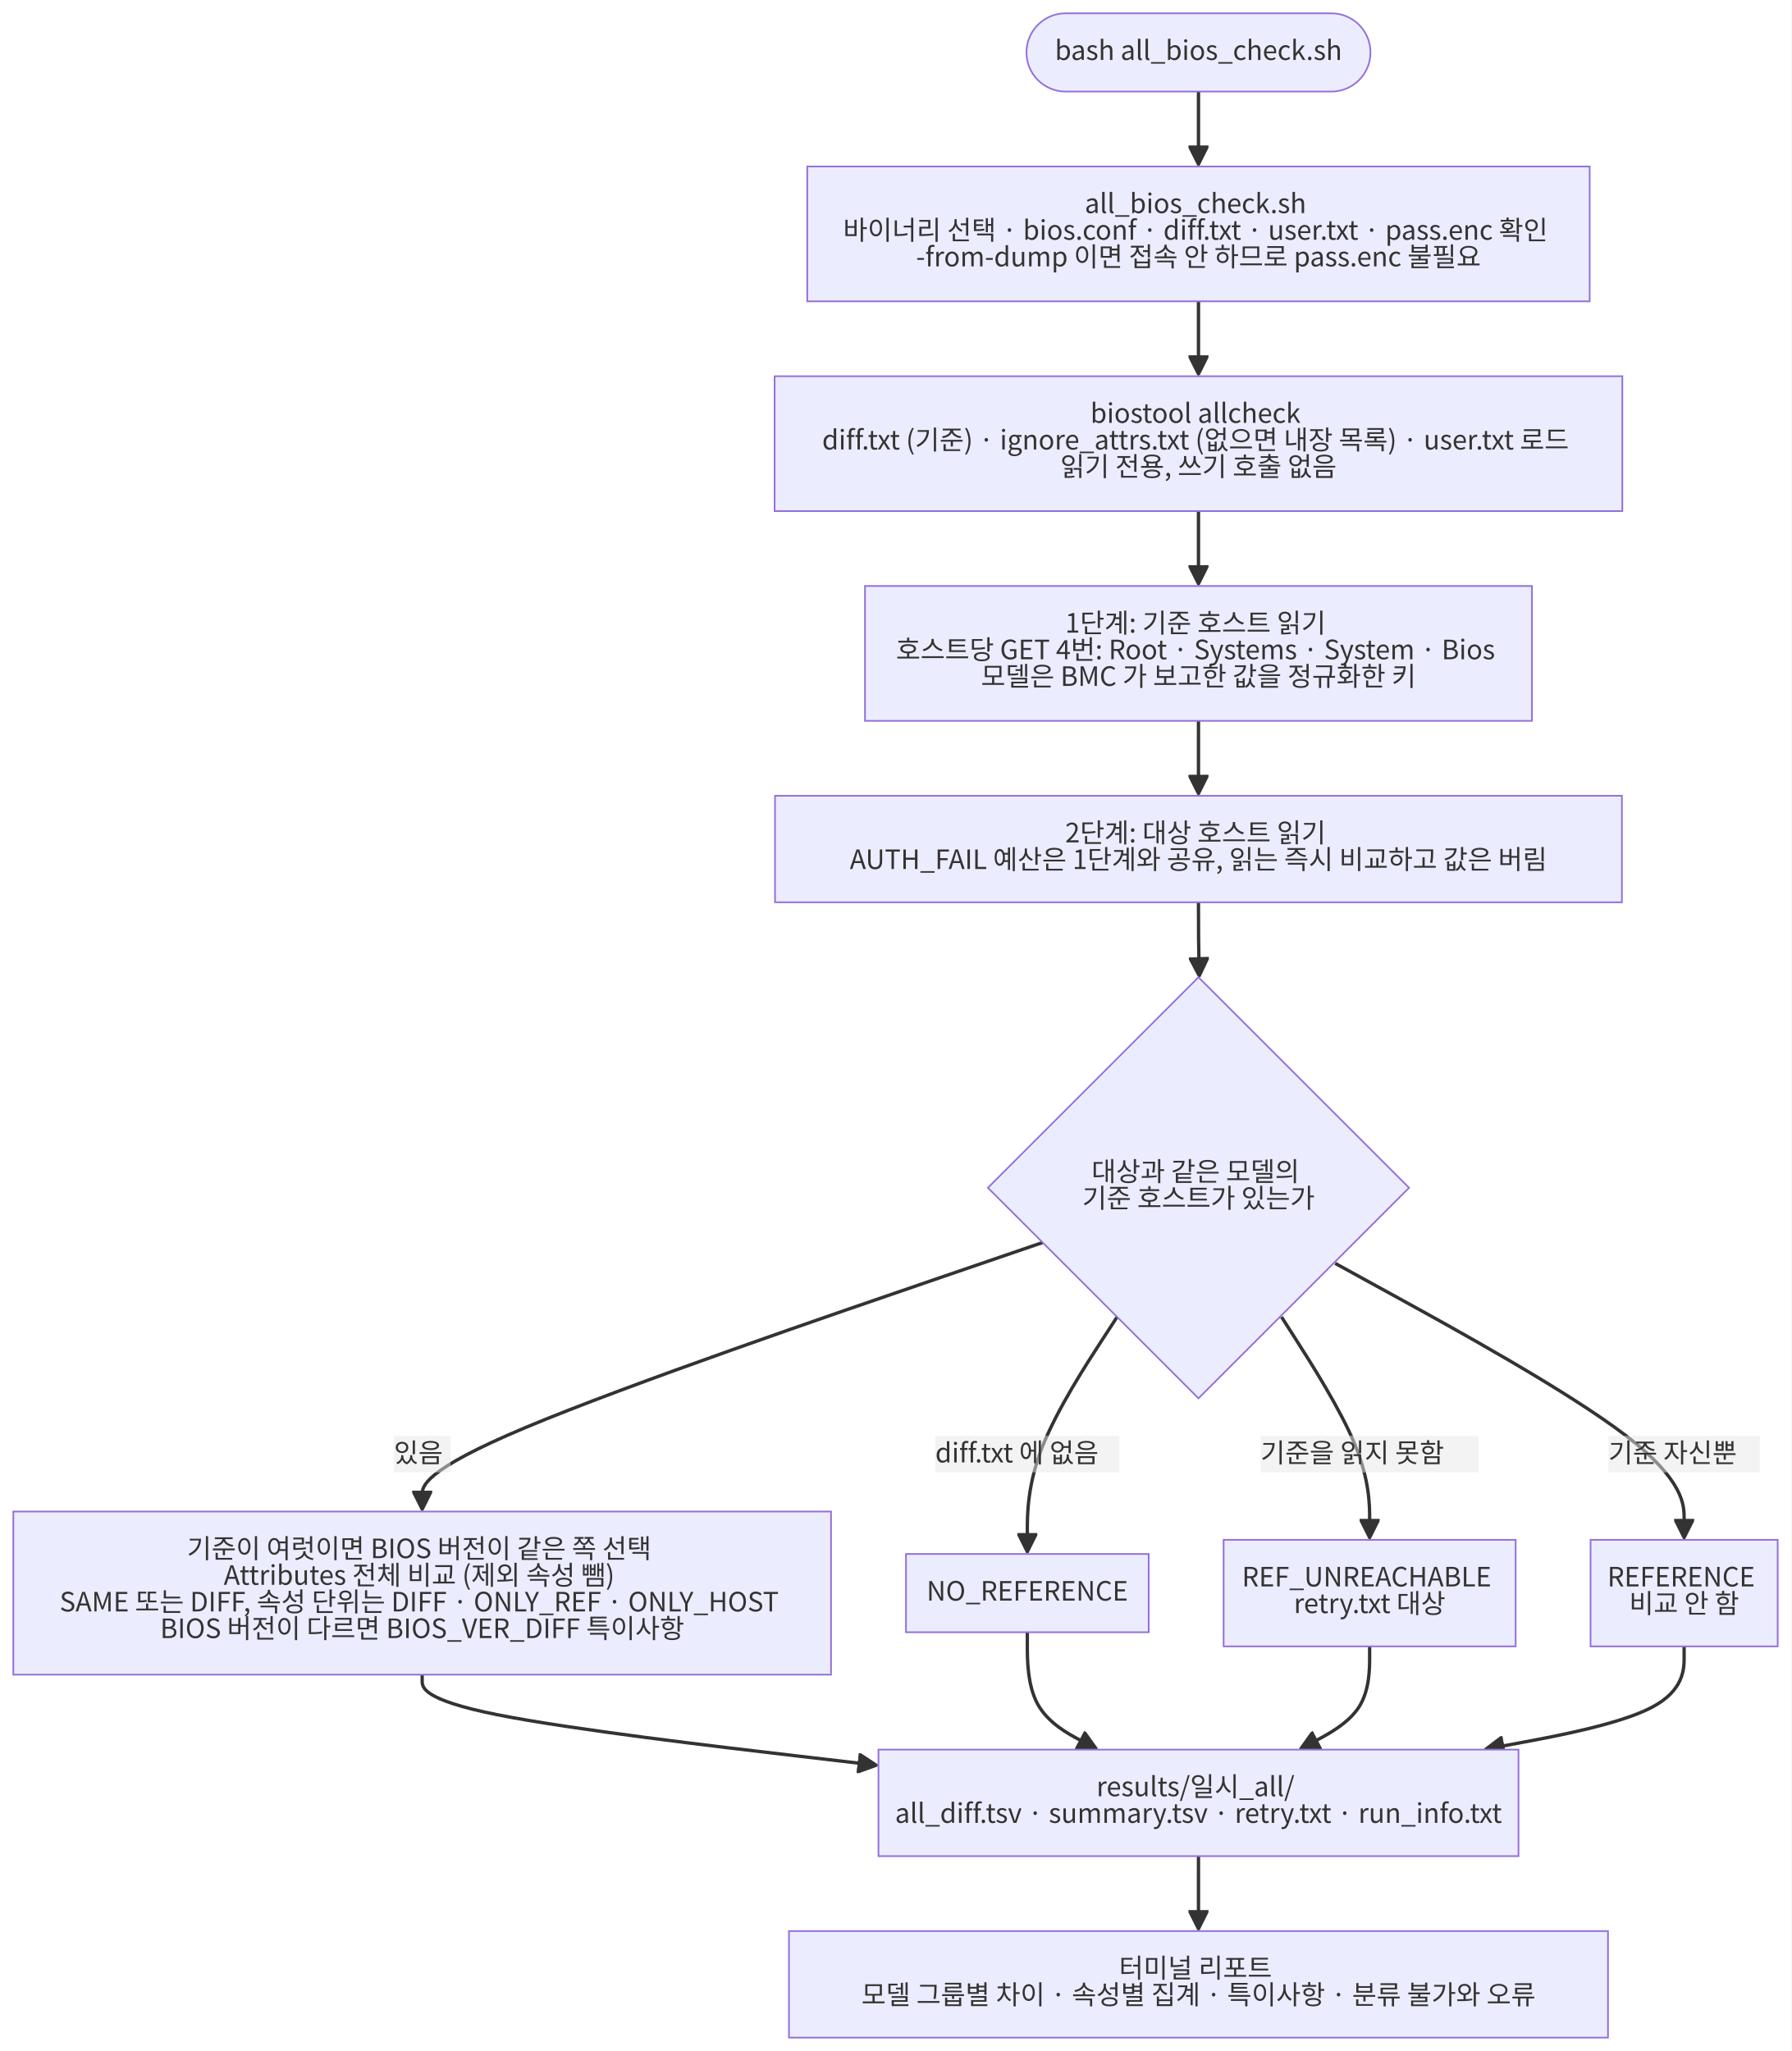
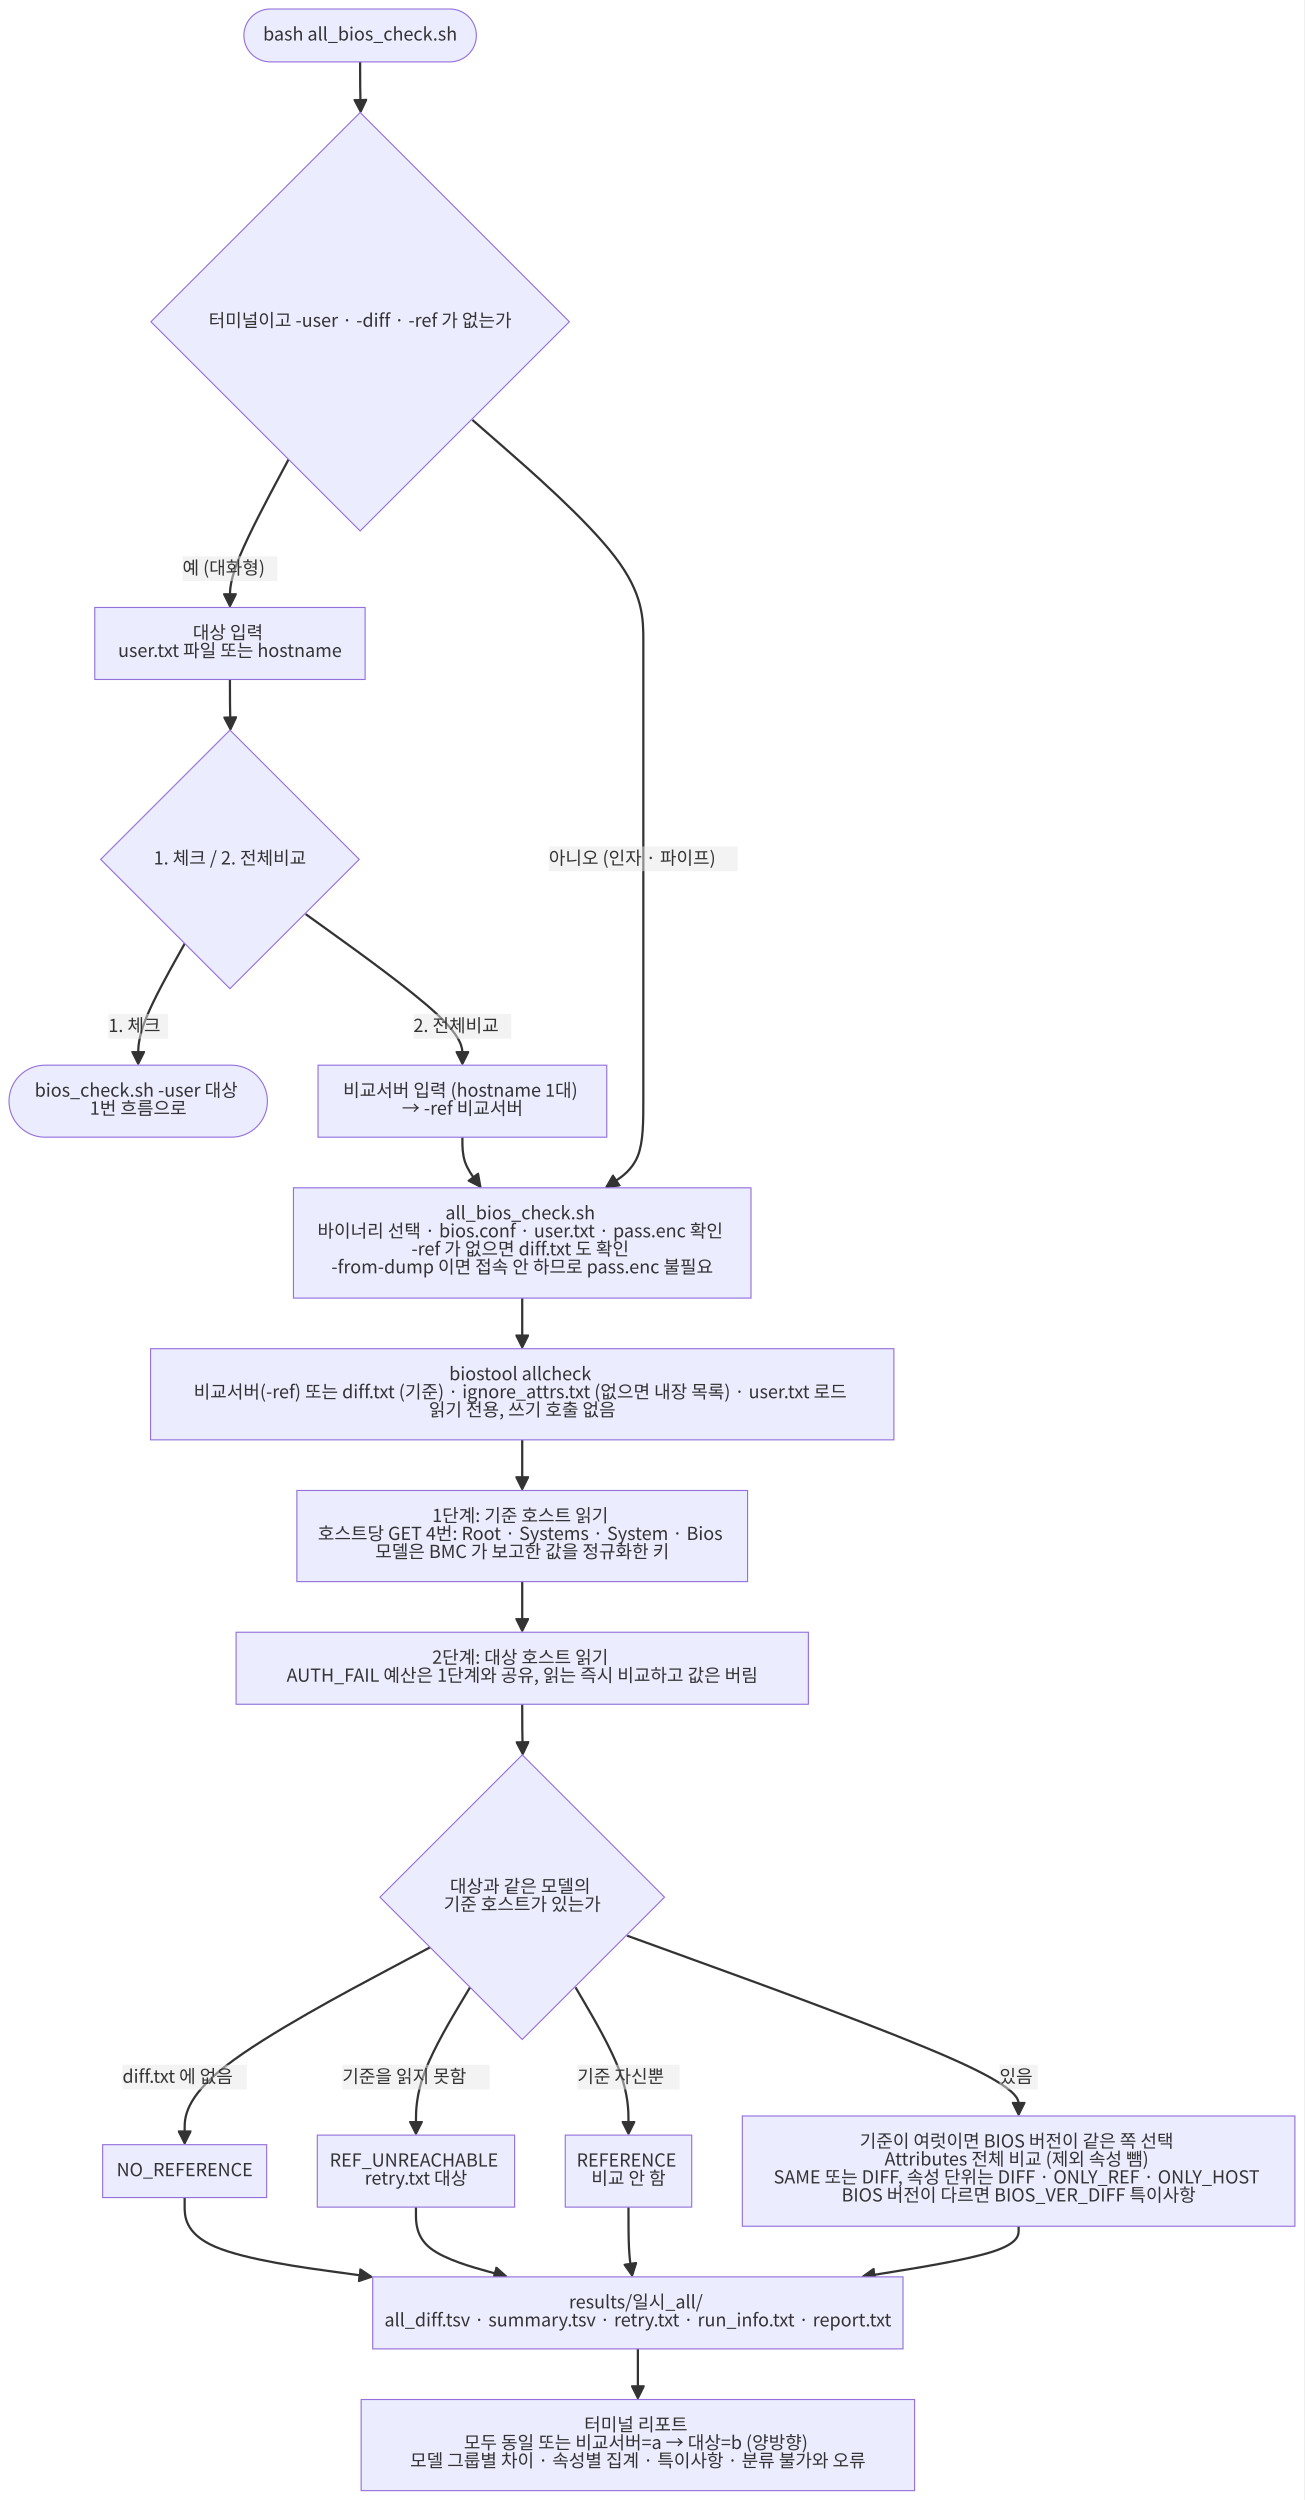
- <svg xmlns="http://www.w3.org/2000/svg" id="wf_workflow_allcheck" width="1076" height="1232" viewBox="-8 -8 1076 1232" role="graphics-document document" aria-roledescription="flowchart-v2">
-   <rect x="-8" y="-8" width="1076" height="1232" fill="#ffffff" />
+ <svg xmlns="http://www.w3.org/2000/svg" id="wf_workflow_allcheck" width="1159" height="2222" viewBox="-8 -8 1159 2222" role="graphics-document document" aria-roledescription="flowchart-v2">
+   <rect x="-8" y="-8" width="1159" height="2222" fill="#ffffff" />
  <style>#wf_workflow_allcheck{font-family:Malgun Gothic,Noto Sans KR,Noto Sans CJK KR,sans-serif;font-size:16px;fill:#333;}#wf_workflow_allcheck .error-icon{fill:#552222;}#wf_workflow_allcheck .error-text{fill:#552222;stroke:#552222;}#wf_workflow_allcheck .edge-thickness-normal{stroke-width:2px;}#wf_workflow_allcheck .edge-thickness-thick{stroke-width:3.5px;}#wf_workflow_allcheck .edge-pattern-solid{stroke-dasharray:0;}#wf_workflow_allcheck .edge-pattern-dashed{stroke-dasharray:3;}#wf_workflow_allcheck .edge-pattern-dotted{stroke-dasharray:2;}#wf_workflow_allcheck .marker{fill:#333333;stroke:#333333;}#wf_workflow_allcheck .marker.cross{stroke:#333333;}#wf_workflow_allcheck svg{font-family:Malgun Gothic,Noto Sans KR,Noto Sans CJK KR,sans-serif;font-size:16px;}#wf_workflow_allcheck .label{font-family:Malgun Gothic,Noto Sans KR,Noto Sans CJK KR,sans-serif;color:#333;}#wf_workflow_allcheck .cluster-label text{fill:#333;}#wf_workflow_allcheck .cluster-label span,#wf_workflow_allcheck p{color:#333;}#wf_workflow_allcheck .label text,#wf_workflow_allcheck span,#wf_workflow_allcheck p{fill:#333;color:#333;}#wf_workflow_allcheck .node rect,#wf_workflow_allcheck .node circle,#wf_workflow_allcheck .node ellipse,#wf_workflow_allcheck .node polygon,#wf_workflow_allcheck .node path{fill:#ECECFF;stroke:#9370DB;stroke-width:1px;}#wf_workflow_allcheck .flowchart-label text{text-anchor:middle;}#wf_workflow_allcheck .node .katex path{fill:#000;stroke:#000;stroke-width:1px;}#wf_workflow_allcheck .node .label{text-align:center;}#wf_workflow_allcheck .node.clickable{cursor:pointer;}#wf_workflow_allcheck .arrowheadPath{fill:#333333;}#wf_workflow_allcheck .edgePath .path{stroke:#333333;stroke-width:2.0px;}#wf_workflow_allcheck .flowchart-link{stroke:#333333;fill:none;}#wf_workflow_allcheck .edgeLabel{background-color:#e8e8e8;text-align:center;}#wf_workflow_allcheck .edgeLabel rect{opacity:0.5;background-color:#e8e8e8;fill:#e8e8e8;}#wf_workflow_allcheck .labelBkg{background-color:rgba(232, 232, 232, 0.5);}#wf_workflow_allcheck .cluster rect{fill:#ffffde;stroke:#aaaa33;stroke-width:1px;}#wf_workflow_allcheck .cluster text{fill:#333;}#wf_workflow_allcheck .cluster span,#wf_workflow_allcheck p{color:#333;}#wf_workflow_allcheck div.mermaidTooltip{position:absolute;text-align:center;max-width:200px;padding:2px;font-family:Malgun Gothic,Noto Sans KR,Noto Sans CJK KR,sans-serif;font-size:12px;background:hsl(80, 100%, 96.275%);border:1px solid #aaaa33;border-radius:2px;pointer-events:none;z-index:100;}#wf_workflow_allcheck .flowchartTitleText{text-anchor:middle;font-size:18px;fill:#333;}#wf_workflow_allcheck :root{--mermaid-font-family:Malgun Gothic,Noto Sans KR,Noto Sans CJK KR,sans-serif;}</style>
  <g>
    <marker id="wf_workflow_allcheck_flowchart-pointEnd" class="marker flowchart" viewBox="0 0 10 10" refX="6" refY="5" markerUnits="userSpaceOnUse" markerWidth="12" markerHeight="12" orient="auto">
      <path d="M 0 0 L 10 5 L 0 10 z" class="arrowMarkerPath" style="stroke-width: 1; stroke-dasharray: 1, 0;" />
    </marker>
    <marker id="wf_workflow_allcheck_flowchart-pointStart" class="marker flowchart" viewBox="0 0 10 10" refX="4.5" refY="5" markerUnits="userSpaceOnUse" markerWidth="12" markerHeight="12" orient="auto">
      <path d="M 0 5 L 10 10 L 10 0 z" class="arrowMarkerPath" style="stroke-width: 1; stroke-dasharray: 1, 0;" />
    </marker>
    <marker id="wf_workflow_allcheck_flowchart-circleEnd" class="marker flowchart" viewBox="0 0 10 10" refX="11" refY="5" markerUnits="userSpaceOnUse" markerWidth="11" markerHeight="11" orient="auto">
      <circle cx="5" cy="5" r="5" class="arrowMarkerPath" style="stroke-width: 1; stroke-dasharray: 1, 0;" />
    </marker>
    <marker id="wf_workflow_allcheck_flowchart-circleStart" class="marker flowchart" viewBox="0 0 10 10" refX="-1" refY="5" markerUnits="userSpaceOnUse" markerWidth="11" markerHeight="11" orient="auto">
      <circle cx="5" cy="5" r="5" class="arrowMarkerPath" style="stroke-width: 1; stroke-dasharray: 1, 0;" />
    </marker>
    <marker id="wf_workflow_allcheck_flowchart-crossEnd" class="marker cross flowchart" viewBox="0 0 11 11" refX="12" refY="5.2" markerUnits="userSpaceOnUse" markerWidth="11" markerHeight="11" orient="auto">
      <path d="M 1,1 l 9,9 M 10,1 l -9,9" class="arrowMarkerPath" style="stroke-width: 2; stroke-dasharray: 1, 0;" />
    </marker>
    <marker id="wf_workflow_allcheck_flowchart-crossStart" class="marker cross flowchart" viewBox="0 0 11 11" refX="-1" refY="5.2" markerUnits="userSpaceOnUse" markerWidth="11" markerHeight="11" orient="auto">
      <path d="M 1,1 l 9,9 M 10,1 l -9,9" class="arrowMarkerPath" style="stroke-width: 2; stroke-dasharray: 1, 0;" />
    </marker>
    <g class="root">
      <g class="clusters" />
      <g class="edgePaths">
-         <path d="M711.805,47L711.805,50.75C711.805,54.5,711.805,62,711.805,68.617C711.805,75.233,711.805,80.967,711.805,83.833L711.805,86.7" id="L-S-W-0" class=" edge-thickness-normal edge-pattern-solid flowchart-link LS-S LE-W" style="fill:none;" marker-end="url(#wf_workflow_allcheck_flowchart-pointEnd)" />
-         <path d="M711.805,173L711.805,176.75C711.805,180.5,711.805,188,711.805,194.617C711.805,201.233,711.805,206.967,711.805,209.833L711.805,212.7" id="L-W-L-0" class=" edge-thickness-normal edge-pattern-solid flowchart-link LS-W LE-L" style="fill:none;" marker-end="url(#wf_workflow_allcheck_flowchart-pointEnd)" />
-         <path d="M711.805,299L711.805,302.75C711.805,306.5,711.805,314,711.805,320.617C711.805,327.233,711.805,332.967,711.805,335.833L711.805,338.7" id="L-L-R1-0" class=" edge-thickness-normal edge-pattern-solid flowchart-link LS-L LE-R1" style="fill:none;" marker-end="url(#wf_workflow_allcheck_flowchart-pointEnd)" />
-         <path d="M711.805,425L711.805,428.75C711.805,432.5,711.805,440,711.805,446.617C711.805,453.233,711.805,458.967,711.805,461.833L711.805,464.7" id="L-R1-R2-0" class=" edge-thickness-normal edge-pattern-solid flowchart-link LS-R1 LE-R2" style="fill:none;" marker-end="url(#wf_workflow_allcheck_flowchart-pointEnd)" />
-         <path d="M711.805,534L711.805,537.75C711.805,541.5,711.805,549,711.869,555.7C711.933,562.4,712.061,568.301,712.125,571.251L712.19,574.201" id="L-R2-C-0" class=" edge-thickness-normal edge-pattern-solid flowchart-link LS-R2 LE-C" style="fill:none;" marker-end="url(#wf_workflow_allcheck_flowchart-pointEnd)" />
-         <path d="M662.922,783.07L653.937,796.884C644.952,810.698,626.982,838.326,617.996,861.173C609.011,884.02,609.011,902.086,609.011,911.12L609.011,920.153" id="L-C-NR-0" class=" edge-thickness-normal edge-pattern-solid flowchart-link LS-C LE-NR" style="fill:none;" marker-end="url(#wf_workflow_allcheck_flowchart-pointEnd)" />
-         <path d="M761.687,783.07L770.506,796.884C779.324,810.698,796.961,838.326,805.78,859.756C814.598,881.186,814.598,896.42,814.598,904.036L814.598,911.653" id="L-C-RU-0" class=" edge-thickness-normal edge-pattern-solid flowchart-link LS-C LE-RU" style="fill:none;" marker-end="url(#wf_workflow_allcheck_flowchart-pointEnd)" />
-         <path d="M793.893,750.864L828.826,770.046C863.758,789.227,933.624,827.59,968.556,854.388C1003.489,881.186,1003.489,896.42,1003.489,904.036L1003.489,911.653" id="L-C-RF-0" class=" edge-thickness-normal edge-pattern-solid flowchart-link LS-C LE-RF" style="fill:none;" marker-end="url(#wf_workflow_allcheck_flowchart-pointEnd)" />
-         <path d="M618.214,738.362L556.105,759.627C493.996,780.892,369.779,823.423,307.671,849.471C245.562,875.52,245.562,885.086,245.562,889.87L245.562,894.653" id="L-C-CP-0" class=" edge-thickness-normal edge-pattern-solid flowchart-link LS-C LE-CP" style="fill:none;" marker-end="url(#wf_workflow_allcheck_flowchart-pointEnd)" />
-         <path d="M245.562,997.953L245.562,1001.703C245.562,1005.453,245.562,1012.953,290.358,1021.939C335.155,1030.926,424.747,1041.398,469.543,1046.635L514.34,1051.871" id="L-CP-O-0" class=" edge-thickness-normal edge-pattern-solid flowchart-link LS-CP LE-O" style="fill:none;" marker-end="url(#wf_workflow_allcheck_flowchart-pointEnd)" />
-         <path d="M609.011,972.453L609.011,980.453C609.011,988.453,609.011,1004.453,615.304,1015.789C621.596,1027.126,634.181,1033.798,640.474,1037.134L646.766,1040.47" id="L-NR-O-0" class=" edge-thickness-normal edge-pattern-solid flowchart-link LS-NR LE-O" style="fill:none;" marker-end="url(#wf_workflow_allcheck_flowchart-pointEnd)" />
-         <path d="M814.598,980.953L814.598,987.536C814.598,994.12,814.598,1007.286,808.306,1017.206C802.013,1027.126,789.428,1033.798,783.136,1037.134L776.843,1040.47" id="L-RU-O-0" class=" edge-thickness-normal edge-pattern-solid flowchart-link LS-RU LE-O" style="fill:none;" marker-end="url(#wf_workflow_allcheck_flowchart-pointEnd)" />
-         <path d="M1003.489,980.953L1003.489,987.536C1003.489,994.12,1003.489,1007.286,984.287,1017.458C965.085,1027.629,926.682,1034.804,907.48,1038.392L888.278,1041.98" id="L-RF-O-0" class=" edge-thickness-normal edge-pattern-solid flowchart-link LS-RF LE-O" style="fill:none;" marker-end="url(#wf_workflow_allcheck_flowchart-pointEnd)" />
-         <path d="M711.805,1106.953L711.805,1110.703C711.805,1114.453,711.805,1121.953,711.805,1128.57C711.805,1135.186,711.805,1140.92,711.805,1143.786L711.805,1146.653" id="L-O-T-0" class=" edge-thickness-normal edge-pattern-solid flowchart-link LS-O LE-T" style="fill:none;" marker-end="url(#wf_workflow_allcheck_flowchart-pointEnd)" />
+         <path d="M312.075,47L312.075,50.75C312.075,54.5,312.075,62,312.139,68.7C312.203,75.4,312.331,81.301,312.395,84.251L312.459,87.201" id="L-S-IN-0" class=" edge-thickness-normal edge-pattern-solid flowchart-link LS-S LE-IN" style="fill:none;" marker-end="url(#wf_workflow_allcheck_flowchart-pointEnd)" />
+         <path d="M248.473,400.32L239.788,416.587C231.104,432.854,213.736,465.388,205.052,486.438C196.368,507.489,196.368,517.055,196.368,521.839L196.368,526.622" id="L-IN-Q1-0" class=" edge-thickness-normal edge-pattern-solid flowchart-link LS-IN LE-Q1" style="fill:none;" marker-end="url(#wf_workflow_allcheck_flowchart-pointEnd)" />
+         <path d="M196.368,595.922L196.368,599.672C196.368,603.422,196.368,610.922,196.432,617.622C196.496,624.322,196.624,630.223,196.688,633.173L196.752,636.123" id="L-Q1-Q2-0" class=" edge-thickness-normal edge-pattern-solid flowchart-link LS-Q1 LE-Q2" style="fill:none;" marker-end="url(#wf_workflow_allcheck_flowchart-pointEnd)" />
+         <path d="M156.212,830.579L149.316,842.938C142.42,855.298,128.628,880.016,121.732,897.159C114.836,914.301,114.836,923.868,114.836,928.651L114.836,933.434" id="L-Q2-CK-0" class=" edge-thickness-normal edge-pattern-solid flowchart-link LS-Q2 LE-CK" style="fill:none;" marker-end="url(#wf_workflow_allcheck_flowchart-pointEnd)" />
+         <path d="M263.647,804.455L286.87,821.168C310.093,837.882,356.539,871.308,379.761,892.804C402.984,914.301,402.984,923.868,402.984,928.651L402.984,933.434" id="L-Q2-Q3-0" class=" edge-thickness-normal edge-pattern-solid flowchart-link LS-Q2 LE-Q3" style="fill:none;" marker-end="url(#wf_workflow_allcheck_flowchart-pointEnd)" />
+         <path d="M411.816,365.18L437.146,387.304C462.476,409.428,513.137,453.675,538.467,486.798C563.797,519.922,563.797,541.922,563.797,562.005C563.797,582.089,563.797,600.255,563.797,632.24C563.797,664.224,563.797,710.026,563.797,757.745C563.797,805.464,563.797,855.099,563.797,890.917C563.797,926.734,563.797,948.734,563.797,968.818C563.797,988.901,563.797,1007.068,558.887,1019.412C553.977,1031.757,544.157,1038.279,539.247,1041.541L534.336,1044.802" id="L-IN-W-0" class=" edge-thickness-normal edge-pattern-solid flowchart-link LS-IN LE-W" style="fill:none;" marker-end="url(#wf_workflow_allcheck_flowchart-pointEnd)" />
+         <path d="M402.984,1002.734L402.984,1006.484C402.984,1010.234,402.984,1017.734,405.246,1024.526C407.507,1031.317,412.029,1037.399,414.291,1040.44L416.552,1043.481" id="L-Q3-W-0" class=" edge-thickness-normal edge-pattern-solid flowchart-link LS-Q3 LE-W" style="fill:none;" marker-end="url(#wf_workflow_allcheck_flowchart-pointEnd)" />
+         <path d="M456.149,1145.734L456.149,1149.484C456.149,1153.234,456.149,1160.734,456.149,1167.351C456.149,1173.968,456.149,1179.701,456.149,1182.568L456.149,1185.434" id="L-W-L-0" class=" edge-thickness-normal edge-pattern-solid flowchart-link LS-W LE-L" style="fill:none;" marker-end="url(#wf_workflow_allcheck_flowchart-pointEnd)" />
+         <path d="M456.149,1271.734L456.149,1275.484C456.149,1279.234,456.149,1286.734,456.149,1293.351C456.149,1299.968,456.149,1305.701,456.149,1308.568L456.149,1311.434" id="L-L-R1-0" class=" edge-thickness-normal edge-pattern-solid flowchart-link LS-L LE-R1" style="fill:none;" marker-end="url(#wf_workflow_allcheck_flowchart-pointEnd)" />
+         <path d="M456.149,1397.734L456.149,1401.484C456.149,1405.234,456.149,1412.734,456.149,1419.351C456.149,1425.968,456.149,1431.701,456.149,1434.568L456.149,1437.434" id="L-R1-R2-0" class=" edge-thickness-normal edge-pattern-solid flowchart-link LS-R1 LE-R2" style="fill:none;" marker-end="url(#wf_workflow_allcheck_flowchart-pointEnd)" />
+         <path d="M456.149,1506.734L456.149,1510.484C456.149,1514.234,456.149,1521.734,456.213,1528.435C456.277,1535.135,456.405,1541.035,456.469,1543.985L456.534,1546.936" id="L-R2-C-0" class=" edge-thickness-normal edge-pattern-solid flowchart-link LS-R2 LE-C" style="fill:none;" marker-end="url(#wf_workflow_allcheck_flowchart-pointEnd)" />
+         <path d="M374.246,1722.785L337.891,1742.102C301.536,1761.419,228.827,1800.053,192.472,1828.404C156.117,1856.754,156.117,1874.821,156.117,1883.854L156.117,1892.888" id="L-C-NR-0" class=" edge-thickness-normal edge-pattern-solid flowchart-link LS-C LE-NR" style="fill:none;" marker-end="url(#wf_workflow_allcheck_flowchart-pointEnd)" />
+         <path d="M409.791,1758.33L401.776,1771.723C393.762,1785.116,377.733,1811.902,369.718,1832.911C361.704,1853.921,361.704,1869.154,361.704,1876.771L361.704,1884.388" id="L-C-RU-0" class=" edge-thickness-normal edge-pattern-solid flowchart-link LS-C LE-RU" style="fill:none;" marker-end="url(#wf_workflow_allcheck_flowchart-pointEnd)" />
+         <path d="M503.507,1758.33L511.355,1771.723C519.202,1785.116,534.898,1811.902,542.746,1832.911C550.594,1853.921,550.594,1869.154,550.594,1876.771L550.594,1884.388" id="L-C-RF-0" class=" edge-thickness-normal edge-pattern-solid flowchart-link LS-C LE-RF" style="fill:none;" marker-end="url(#wf_workflow_allcheck_flowchart-pointEnd)" />
+         <path d="M549.392,1712.444L607.384,1733.485C665.377,1754.525,781.361,1796.606,839.354,1822.43C897.346,1848.254,897.346,1857.821,897.346,1862.604L897.346,1867.388" id="L-C-CP-0" class=" edge-thickness-normal edge-pattern-solid flowchart-link LS-C LE-CP" style="fill:none;" marker-end="url(#wf_workflow_allcheck_flowchart-pointEnd)" />
+         <path d="M897.346,1970.688L897.346,1974.438C897.346,1978.188,897.346,1985.688,874.934,1993.047C852.521,2000.407,807.696,2007.626,785.283,2011.235L762.871,2014.845" id="L-CP-O-0" class=" edge-thickness-normal edge-pattern-solid flowchart-link LS-CP LE-O" style="fill:none;" marker-end="url(#wf_workflow_allcheck_flowchart-pointEnd)" />
+         <path d="M156.117,1945.188L156.117,1953.188C156.117,1961.188,156.117,1977.188,183.101,1988.838C210.085,2000.489,264.054,2007.791,291.038,2011.442L318.022,2015.092" id="L-NR-O-0" class=" edge-thickness-normal edge-pattern-solid flowchart-link LS-NR LE-O" style="fill:none;" marker-end="url(#wf_workflow_allcheck_flowchart-pointEnd)" />
+         <path d="M361.704,1953.688L361.704,1960.271C361.704,1966.854,361.704,1980.021,374.424,1990.119C387.144,2000.217,412.584,2007.246,425.304,2010.761L438.024,2014.276" id="L-RU-O-0" class=" edge-thickness-normal edge-pattern-solid flowchart-link LS-RU LE-O" style="fill:none;" marker-end="url(#wf_workflow_allcheck_flowchart-pointEnd)" />
+         <path d="M550.594,1953.688L550.594,1960.271C550.594,1966.854,550.594,1980.021,551.035,1989.481C551.475,1998.941,552.357,2004.695,552.797,2007.572L553.238,2010.449" id="L-RF-O-0" class=" edge-thickness-normal edge-pattern-solid flowchart-link LS-RF LE-O" style="fill:none;" marker-end="url(#wf_workflow_allcheck_flowchart-pointEnd)" />
+         <path d="M558.942,2079.688L558.942,2083.438C558.942,2087.188,558.942,2094.688,558.942,2101.304C558.942,2107.921,558.942,2113.654,558.942,2116.521L558.942,2119.388" id="L-O-T-0" class=" edge-thickness-normal edge-pattern-solid flowchart-link LS-O LE-T" style="fill:none;" marker-end="url(#wf_workflow_allcheck_flowchart-pointEnd)" />
      </g>
      <g class="edgeLabels">
        <g class="edgeLabel">
          <g class="label" transform="translate(0, 0)">
            <rect rx="0" ry="0" width="0" height="0" />
            <text style="">
              <tspan xml:space="preserve" dy="1em" x="0" class="row" />
            </text>
          </g>
        </g>
-         <g class="edgeLabel">
-           <g class="label" transform="translate(0, 0)">
-             <rect rx="0" ry="0" width="0" height="0" />
-             <text style="">
-               <tspan xml:space="preserve" dy="1em" x="0" class="row" />
-             </text>
-           </g>
-         </g>
-         <g class="edgeLabel">
-           <g class="label" transform="translate(0, 0)">
-             <rect rx="0" ry="0" width="0" height="0" />
-             <text style="">
-               <tspan xml:space="preserve" dy="1em" x="0" class="row" />
-             </text>
-           </g>
-         </g>
-         <g class="edgeLabel">
-           <g class="label" transform="translate(0, 0)">
-             <rect rx="0" ry="0" width="0" height="0" />
-             <text style="">
-               <tspan xml:space="preserve" dy="1em" x="0" class="row" />
-             </text>
-           </g>
-         </g>
-         <g class="edgeLabel">
-           <g class="label" transform="translate(0, 0)">
-             <rect rx="0" ry="0" width="0" height="0" />
-             <text style="">
-               <tspan xml:space="preserve" dy="1em" x="0" class="row" />
-             </text>
-           </g>
-         </g>
-         <g class="edgeLabel" transform="translate(609.0112, 865.9531)">
+         <g class="edgeLabel" transform="translate(196.3676, 497.9219)">
+           <g class="label" transform="translate(-42.17188, -11.5)">
+             <rect rx="0" ry="0" width="84.297" height="22" />
+             <text style="">
+               <tspan xml:space="preserve" dy="1em" x="0" class="row">예 (대화형)</tspan>
+             </text>
+           </g>
+         </g>
+         <g class="edgeLabel">
+           <g class="label" transform="translate(0, 0)">
+             <rect rx="0" ry="0" width="0" height="0" />
+             <text style="">
+               <tspan xml:space="preserve" dy="1em" x="0" class="row" />
+             </text>
+           </g>
+         </g>
+         <g class="edgeLabel" transform="translate(114.8359, 904.7344)">
+           <g class="label" transform="translate(-26.53125, -11.5)">
+             <rect rx="0" ry="0" width="53.037" height="22" />
+             <text style="">
+               <tspan xml:space="preserve" dy="1em" x="0" class="row">1. 체크</tspan>
+             </text>
+           </g>
+         </g>
+         <g class="edgeLabel" transform="translate(402.9844, 904.7344)">
+           <g class="label" transform="translate(-43.53125, -11.5)">
+             <rect rx="0" ry="0" width="87.017" height="22" />
+             <text style="">
+               <tspan xml:space="preserve" dy="1em" x="0" class="row">2. 전체비교</tspan>
+             </text>
+           </g>
+         </g>
+         <g class="edgeLabel" transform="translate(563.7969, 755.8281)">
+           <g class="label" transform="translate(-84.00781, -11.5)">
+             <rect rx="0" ry="0" width="167.922" height="22" />
+             <text style="">
+               <tspan xml:space="preserve" dy="1em" x="0" class="row">아니오 (인자 · 파이프)</tspan>
+             </text>
+           </g>
+         </g>
+         <g class="edgeLabel">
+           <g class="label" transform="translate(0, 0)">
+             <rect rx="0" ry="0" width="0" height="0" />
+             <text style="">
+               <tspan xml:space="preserve" dy="1em" x="0" class="row" />
+             </text>
+           </g>
+         </g>
+         <g class="edgeLabel">
+           <g class="label" transform="translate(0, 0)">
+             <rect rx="0" ry="0" width="0" height="0" />
+             <text style="">
+               <tspan xml:space="preserve" dy="1em" x="0" class="row" />
+             </text>
+           </g>
+         </g>
+         <g class="edgeLabel">
+           <g class="label" transform="translate(0, 0)">
+             <rect rx="0" ry="0" width="0" height="0" />
+             <text style="">
+               <tspan xml:space="preserve" dy="1em" x="0" class="row" />
+             </text>
+           </g>
+         </g>
+         <g class="edgeLabel">
+           <g class="label" transform="translate(0, 0)">
+             <rect rx="0" ry="0" width="0" height="0" />
+             <text style="">
+               <tspan xml:space="preserve" dy="1em" x="0" class="row" />
+             </text>
+           </g>
+         </g>
+         <g class="edgeLabel">
+           <g class="label" transform="translate(0, 0)">
+             <rect rx="0" ry="0" width="0" height="0" />
+             <text style="">
+               <tspan xml:space="preserve" dy="1em" x="0" class="row" />
+             </text>
+           </g>
+         </g>
+         <g class="edgeLabel" transform="translate(156.1166, 1838.688)">
          <g class="label" transform="translate(-55.28906, -11.5)">
            <rect rx="0" ry="0" width="110.52" height="22" />
            <text style="">
              <tspan xml:space="preserve" dy="1em" x="0" class="row">diff.txt 에 없음</tspan>
            </text>
          </g>
        </g>
-         <g class="edgeLabel" transform="translate(814.5984, 865.9531)">
+         <g class="edgeLabel" transform="translate(361.7037, 1838.688)">
          <g class="label" transform="translate(-65.47656, -11.5)">
            <rect rx="0" ry="0" width="130.891" height="22" />
            <text style="">
              <tspan xml:space="preserve" dy="1em" x="0" class="row">기준을 읽지 못함</tspan>
            </text>
          </g>
        </g>
-         <g class="edgeLabel" transform="translate(1003.489, 865.9531)">
+         <g class="edgeLabel" transform="translate(550.5939, 1838.688)">
          <g class="label" transform="translate(-45.49219, -11.5)">
            <rect rx="0" ry="0" width="90.938" height="22" />
            <text style="">
              <tspan xml:space="preserve" dy="1em" x="0" class="row">기준 자신뿐</tspan>
            </text>
          </g>
        </g>
-         <g class="edgeLabel" transform="translate(245.562, 865.9531)">
+         <g class="edgeLabel" transform="translate(897.3461, 1838.688)">
          <g class="label" transform="translate(-17, -11.5)">
            <rect rx="0" ry="0" width="33.99" height="22" />
            <text style="">
              <tspan xml:space="preserve" dy="1em" x="0" class="row">있음</tspan>
            </text>
          </g>
        </g>
        <g class="edgeLabel">
          <g class="label" transform="translate(0, 0)">
            <rect rx="0" ry="0" width="0" height="0" />
            <text style="">
              <tspan xml:space="preserve" dy="1em" x="0" class="row" />
            </text>
          </g>
        </g>
        <g class="edgeLabel">
          <g class="label" transform="translate(0, 0)">
            <rect rx="0" ry="0" width="0" height="0" />
            <text style="">
              <tspan xml:space="preserve" dy="1em" x="0" class="row" />
            </text>
          </g>
        </g>
        <g class="edgeLabel">
          <g class="label" transform="translate(0, 0)">
            <rect rx="0" ry="0" width="0" height="0" />
            <text style="">
              <tspan xml:space="preserve" dy="1em" x="0" class="row" />
            </text>
          </g>
        </g>
        <g class="edgeLabel">
          <g class="label" transform="translate(0, 0)">
            <rect rx="0" ry="0" width="0" height="0" />
            <text style="">
              <tspan xml:space="preserve" dy="1em" x="0" class="row" />
            </text>
          </g>
        </g>
        <g class="edgeLabel">
          <g class="label" transform="translate(0, 0)">
            <rect rx="0" ry="0" width="0" height="0" />
            <text style="">
              <tspan xml:space="preserve" dy="1em" x="0" class="row" />
            </text>
          </g>
        </g>
      </g>
      <g class="nodes">
-         <g class="node default default flowchart-label" id="flowchart-S-133" data-node="true" data-id="S" transform="translate(711.8048, 23.5)">
+         <g class="node default default flowchart-label" id="flowchart-S-133" data-node="true" data-id="S" transform="translate(312.0746, 23.5)">
          <rect style="" rx="23.5" ry="23.5" x="-103.312" y="-23.5" width="206.625" height="47" />
          <g class="label" style="" transform="translate(0, -11.5)">
            <rect />
            <text style="">
              <tspan xml:space="preserve" dy="1em" x="0" class="row">bash all_bios_check.sh</tspan>
            </text>
          </g>
        </g>
-         <g class="node default default flowchart-label" id="flowchart-W-134" data-node="true" data-id="W" transform="translate(711.8048, 132.5)">
-           <rect class="basic label-container" style="" rx="0" ry="0" x="-234.969" y="-40.5" width="469.938" height="81" />
+         <g class="node default default flowchart-label" id="flowchart-IN-134" data-node="true" data-id="IN" transform="translate(312.0746, 277.9609)">
+           <polygon points="185.961,0 371.922,-185.961 185.961,-371.922 0,-185.961" class="label-container" transform="translate(-185.9609,185.9609)" style="" />
+           <g class="label" style="" transform="translate(0, -11.5)">
+             <rect />
+             <text style="">
+               <tspan xml:space="preserve" dy="1em" x="0" class="row">터미널이고 -user · -diff · -ref 가 없는가</tspan>
+             </text>
+           </g>
+         </g>
+         <g class="node default default flowchart-label" id="flowchart-Q1-136" data-node="true" data-id="Q1" transform="translate(196.3676, 563.9219)">
+           <rect class="basic label-container" style="" rx="0" ry="0" x="-120.141" y="-32" width="240.281" height="64" />
+           <g class="label" style="" transform="translate(0, -20)">
+             <rect />
+             <text style="">
+               <tspan xml:space="preserve" dy="1em" x="0" class="row">대상 입력</tspan>
+               <tspan xml:space="preserve" dy="1em" x="0" class="row">user.txt 파일 또는 hostname</tspan>
+             </text>
+           </g>
+         </g>
+         <g class="node default default flowchart-label" id="flowchart-Q2-138" data-node="true" data-id="Q2" transform="translate(196.3676, 755.8281)">
+           <polygon points="114.906,0 229.812,-114.906 114.906,-229.812 0,-114.906" class="label-container" transform="translate(-114.9062,114.9062)" style="" />
+           <g class="label" style="" transform="translate(0, -11.5)">
+             <rect />
+             <text style="">
+               <tspan xml:space="preserve" dy="1em" x="0" class="row">1. 체크 / 2. 전체비교</tspan>
+             </text>
+           </g>
+         </g>
+         <g class="node default default flowchart-label" id="flowchart-CK-140" data-node="true" data-id="CK" transform="translate(114.8359, 970.7344)">
+           <rect style="" rx="32" ry="32" x="-114.836" y="-32" width="229.672" height="64" />
+           <g class="label" style="" transform="translate(0, -20)">
+             <rect />
+             <text style="">
+               <tspan xml:space="preserve" dy="1em" x="0" class="row">bios_check.sh -user 대상</tspan>
+               <tspan xml:space="preserve" dy="1em" x="0" class="row">1번 흐름으로</tspan>
+             </text>
+           </g>
+         </g>
+         <g class="node default default flowchart-label" id="flowchart-Q3-142" data-node="true" data-id="Q3" transform="translate(402.9844, 970.7344)">
+           <rect class="basic label-container" style="" rx="0" ry="0" x="-128.312" y="-32" width="256.625" height="64" />
+           <g class="label" style="" transform="translate(0, -20)">
+             <rect />
+             <text style="">
+               <tspan xml:space="preserve" dy="1em" x="0" class="row">비교서버 입력 (hostname 1대)</tspan>
+               <tspan xml:space="preserve" dy="1em" x="0" class="row">→ -ref 비교서버</tspan>
+             </text>
+           </g>
+         </g>
+         <g class="node default default flowchart-label" id="flowchart-W-144" data-node="true" data-id="W" transform="translate(456.1488, 1096.734)">
+           <rect class="basic label-container" style="" rx="0" ry="0" x="-203.328" y="-49" width="406.656" height="98" />
+           <g class="label" style="" transform="translate(0, -37)">
+             <rect />
+             <text style="">
+               <tspan xml:space="preserve" dy="1em" x="0" class="row">all_bios_check.sh</tspan>
+               <tspan xml:space="preserve" dy="1em" x="0" class="row">바이너리 선택 · bios.conf · user.txt · pass.enc 확인</tspan>
+               <tspan xml:space="preserve" dy="1em" x="0" class="row">-ref 가 없으면 diff.txt 도 확인</tspan>
+               <tspan xml:space="preserve" dy="1em" x="0" class="row">-from-dump 이면 접속 안 하므로 pass.enc 불필요</tspan>
+             </text>
+           </g>
+         </g>
+         <g class="node default default flowchart-label" id="flowchart-L-148" data-node="true" data-id="L" transform="translate(456.1488, 1231.234)">
+           <rect class="basic label-container" style="" rx="0" ry="0" x="-330.336" y="-40.5" width="660.672" height="81" />
          <g class="label" style="" transform="translate(0, -28.5)">
            <rect />
            <text style="">
-               <tspan xml:space="preserve" dy="1em" x="0" class="row">all_bios_check.sh</tspan>
-               <tspan xml:space="preserve" dy="1em" x="0" class="row">바이너리 선택 · bios.conf · diff.txt · user.txt · pass.enc 확인</tspan>
-               <tspan xml:space="preserve" dy="1em" x="0" class="row">-from-dump 이면 접속 안 하므로 pass.enc 불필요</tspan>
-             </text>
-           </g>
-         </g>
-         <g class="node default default flowchart-label" id="flowchart-L-136" data-node="true" data-id="L" transform="translate(711.8048, 258.5)">
-           <rect class="basic label-container" style="" rx="0" ry="0" x="-254.57" y="-40.5" width="509.141" height="81" />
-           <g class="label" style="" transform="translate(0, -28.5)">
-             <rect />
-             <text style="">
              <tspan xml:space="preserve" dy="1em" x="0" class="row">biostool allcheck</tspan>
-               <tspan xml:space="preserve" dy="1em" x="0" class="row">diff.txt (기준) · ignore_attrs.txt (없으면 내장 목록) · user.txt 로드</tspan>
+               <tspan xml:space="preserve" dy="1em" x="0" class="row">비교서버(-ref) 또는 diff.txt (기준) · ignore_attrs.txt (없으면 내장 목록) · user.txt 로드</tspan>
              <tspan xml:space="preserve" dy="1em" x="0" class="row">읽기 전용, 쓰기 호출 없음</tspan>
            </text>
          </g>
        </g>
-         <g class="node default default flowchart-label" id="flowchart-R1-138" data-node="true" data-id="R1" transform="translate(711.8048, 384.5)">
+         <g class="node default default flowchart-label" id="flowchart-R1-150" data-node="true" data-id="R1" transform="translate(456.1488, 1357.234)">
          <rect class="basic label-container" style="" rx="0" ry="0" x="-200.289" y="-40.5" width="400.578" height="81" />
          <g class="label" style="" transform="translate(0, -28.5)">
            <rect />
            <text style="">
              <tspan xml:space="preserve" dy="1em" x="0" class="row">1단계: 기준 호스트 읽기</tspan>
              <tspan xml:space="preserve" dy="1em" x="0" class="row">호스트당 GET 4번: Root · Systems · System · Bios</tspan>
              <tspan xml:space="preserve" dy="1em" x="0" class="row">모델은 BMC 가 보고한 값을 정규화한 키</tspan>
            </text>
          </g>
        </g>
-         <g class="node default default flowchart-label" id="flowchart-R2-140" data-node="true" data-id="R2" transform="translate(711.8048, 502)">
+         <g class="node default default flowchart-label" id="flowchart-R2-152" data-node="true" data-id="R2" transform="translate(456.1488, 1474.734)">
          <rect class="basic label-container" style="" rx="0" ry="0" x="-254.32" y="-32" width="508.641" height="64" />
          <g class="label" style="" transform="translate(0, -20)">
            <rect />
            <text style="">
              <tspan xml:space="preserve" dy="1em" x="0" class="row">2단계: 대상 호스트 읽기</tspan>
              <tspan xml:space="preserve" dy="1em" x="0" class="row">AUTH_FAIL 예산은 1단계와 공유, 읽는 즉시 비교하고 값은 버림</tspan>
            </text>
          </g>
        </g>
-         <g class="node default default flowchart-label" id="flowchart-C-142" data-node="true" data-id="C" transform="translate(711.8048, 705.4766)">
+         <g class="node default default flowchart-label" id="flowchart-C-154" data-node="true" data-id="C" transform="translate(456.1488, 1678.211)">
          <polygon points="126.477,0 252.953,-126.477 126.477,-252.953 0,-126.477" class="label-container" transform="translate(-126.4766,126.4766)" style="" />
          <g class="label" style="" transform="translate(0, -20)">
            <rect />
            <text style="">
              <tspan xml:space="preserve" dy="1em" x="0" class="row">대상과 같은 모델의</tspan>
              <tspan xml:space="preserve" dy="1em" x="0" class="row">기준 호스트가 있는가</tspan>
            </text>
          </g>
        </g>
-         <g class="node default default flowchart-label" id="flowchart-NR-144" data-node="true" data-id="NR" transform="translate(609.0112, 948.9531)">
+         <g class="node default default flowchart-label" id="flowchart-NR-156" data-node="true" data-id="NR" transform="translate(156.1166, 1921.688)">
          <rect class="basic label-container" style="" rx="0" ry="0" x="-72.887" y="-23.5" width="145.774" height="47" />
          <g class="label" style="" transform="translate(0, -11.5)">
            <rect />
            <text style="">
              <tspan xml:space="preserve" dy="1em" x="0" class="row">NO_REFERENCE</tspan>
            </text>
          </g>
        </g>
-         <g class="node default default flowchart-label" id="flowchart-RU-146" data-node="true" data-id="RU" transform="translate(814.5984, 948.9531)">
+         <g class="node default default flowchart-label" id="flowchart-RU-158" data-node="true" data-id="RU" transform="translate(361.7037, 1921.688)">
          <rect class="basic label-container" style="" rx="0" ry="0" x="-87.7" y="-32" width="175.4" height="64" />
          <g class="label" style="" transform="translate(0, -20)">
            <rect />
            <text style="">
              <tspan xml:space="preserve" dy="1em" x="0" class="row">REF_UNREACHABLE</tspan>
              <tspan xml:space="preserve" dy="1em" x="0" class="row">retry.txt 대상</tspan>
            </text>
          </g>
        </g>
-         <g class="node default default flowchart-label" id="flowchart-RF-148" data-node="true" data-id="RF" transform="translate(1003.489, 948.9531)">
+         <g class="node default default flowchart-label" id="flowchart-RF-160" data-node="true" data-id="RF" transform="translate(550.5939, 1921.688)">
          <rect class="basic label-container" style="" rx="0" ry="0" x="-56.19" y="-32" width="112.38" height="64" />
          <g class="label" style="" transform="translate(0, -20)">
            <rect />
            <text style="">
              <tspan xml:space="preserve" dy="1em" x="0" class="row">REFERENCE</tspan>
              <tspan xml:space="preserve" dy="1em" x="0" class="row">비교 안 함</tspan>
            </text>
          </g>
        </g>
-         <g class="node default default flowchart-label" id="flowchart-CP-150" data-node="true" data-id="CP" transform="translate(245.562, 948.9531)">
+         <g class="node default default flowchart-label" id="flowchart-CP-162" data-node="true" data-id="CP" transform="translate(897.3461, 1921.688)">
          <rect class="basic label-container" style="" rx="0" ry="0" x="-245.562" y="-49" width="491.124" height="98" />
          <g class="label" style="" transform="translate(0, -37)">
            <rect />
            <text style="">
              <tspan xml:space="preserve" dy="1em" x="0" class="row">기준이 여럿이면 BIOS 버전이 같은 쪽 선택</tspan>
              <tspan xml:space="preserve" dy="1em" x="0" class="row">Attributes 전체 비교 (제외 속성 뺌)</tspan>
              <tspan xml:space="preserve" dy="1em" x="0" class="row">SAME 또는 DIFF, 속성 단위는 DIFF · ONLY_REF · ONLY_HOST</tspan>
              <tspan xml:space="preserve" dy="1em" x="0" class="row">BIOS 버전이 다르면 BIOS_VER_DIFF 특이사항</tspan>
            </text>
          </g>
        </g>
-         <g class="node default default flowchart-label" id="flowchart-O-152" data-node="true" data-id="O" transform="translate(711.8048, 1074.953)">
-           <rect class="basic label-container" style="" rx="0" ry="0" x="-192.201" y="-32" width="384.402" height="64" />
+         <g class="node default default flowchart-label" id="flowchart-O-164" data-node="true" data-id="O" transform="translate(558.9424, 2047.688)">
+           <rect class="basic label-container" style="" rx="0" ry="0" x="-235.668" y="-32" width="471.336" height="64" />
          <g class="label" style="" transform="translate(0, -20)">
            <rect />
            <text style="">
              <tspan xml:space="preserve" dy="1em" x="0" class="row">results/일시_all/</tspan>
-               <tspan xml:space="preserve" dy="1em" x="0" class="row">all_diff.tsv · summary.tsv · retry.txt · run_info.txt</tspan>
-             </text>
-           </g>
-         </g>
-         <g class="node default default flowchart-label" id="flowchart-T-160" data-node="true" data-id="T" transform="translate(711.8048, 1183.953)">
-           <rect class="basic label-container" style="" rx="0" ry="0" x="-245.953" y="-32" width="491.906" height="64" />
-           <g class="label" style="" transform="translate(0, -20)">
+               <tspan xml:space="preserve" dy="1em" x="0" class="row">all_diff.tsv · summary.tsv · retry.txt · run_info.txt · report.txt</tspan>
+             </text>
+           </g>
+         </g>
+         <g class="node default default flowchart-label" id="flowchart-T-172" data-node="true" data-id="T" transform="translate(558.9424, 2165.188)">
+           <rect class="basic label-container" style="" rx="0" ry="0" x="-245.953" y="-40.5" width="491.906" height="81" />
+           <g class="label" style="" transform="translate(0, -28.5)">
            <rect />
            <text style="">
              <tspan xml:space="preserve" dy="1em" x="0" class="row">터미널 리포트</tspan>
+               <tspan xml:space="preserve" dy="1em" x="0" class="row">모두 동일 또는 비교서버=a → 대상=b (양방향)</tspan>
              <tspan xml:space="preserve" dy="1em" x="0" class="row">모델 그룹별 차이 · 속성별 집계 · 특이사항 · 분류 불가와 오류</tspan>
            </text>
          </g>
        </g>
      </g>
    </g>
  </g>
</svg>
